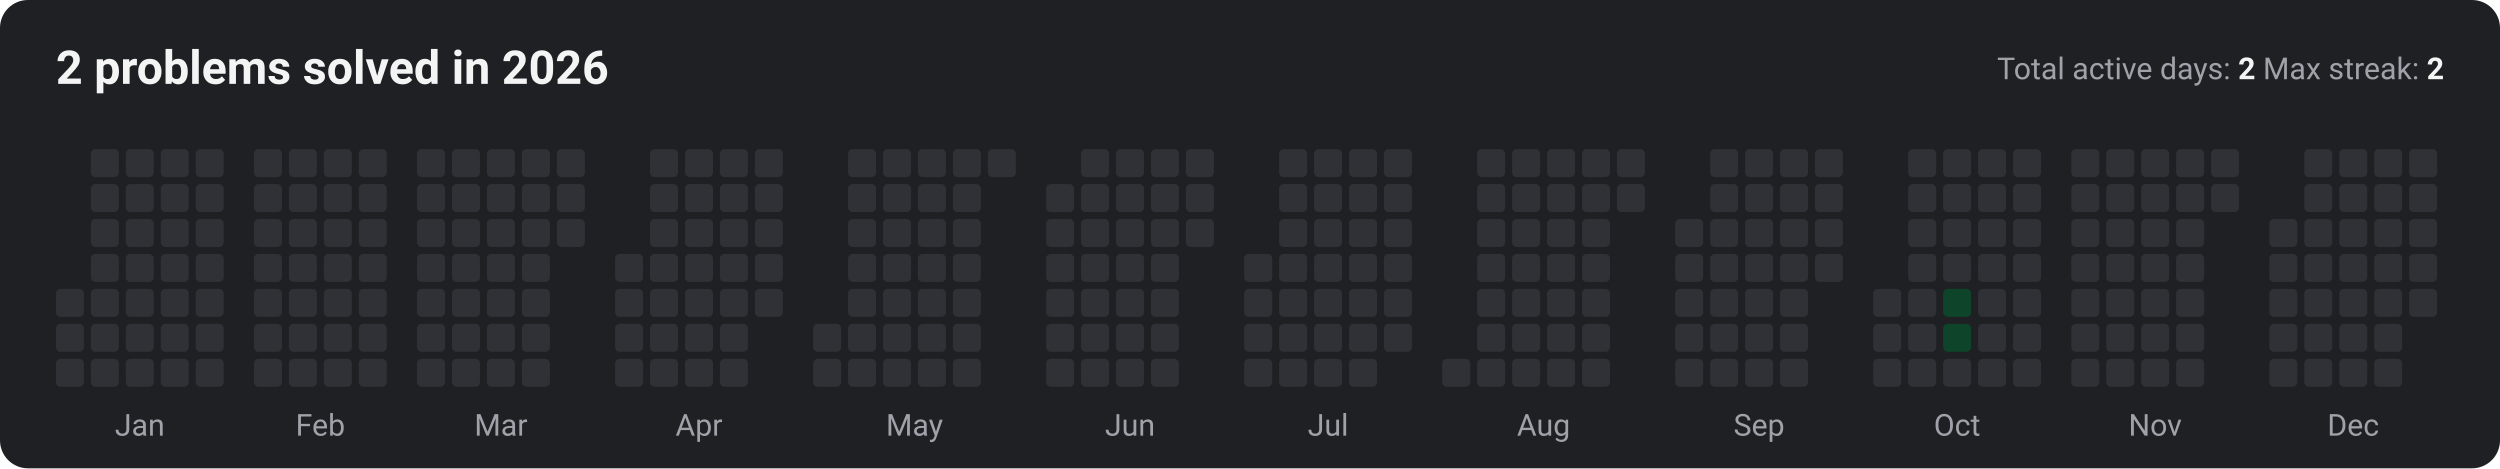
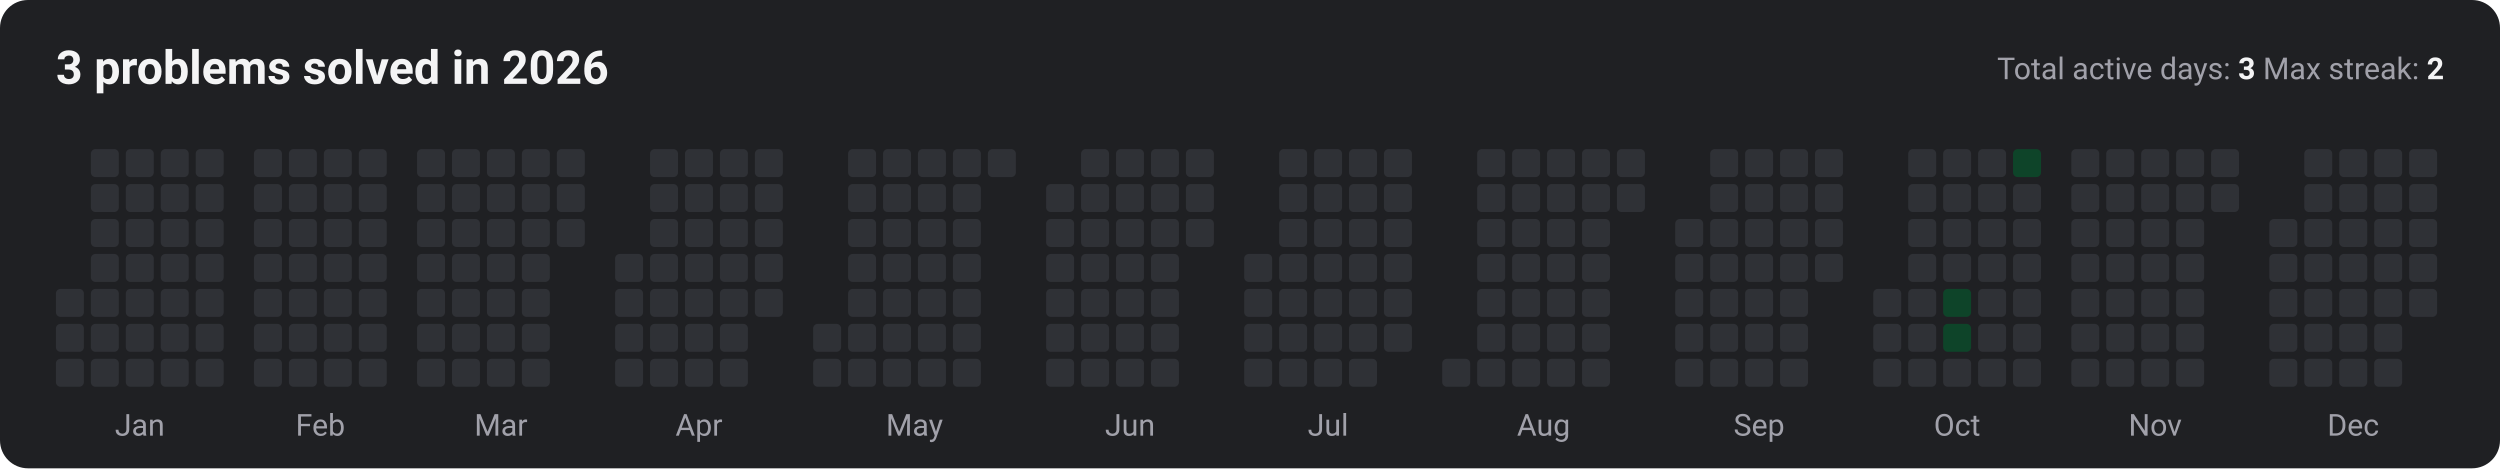
- <svg xmlns="http://www.w3.org/2000/svg" width="1073" height="201" viewBox="0 0 1073 201" role="img" aria-label="2 problems solved in 2026">
+ <svg xmlns="http://www.w3.org/2000/svg" width="1073" height="201" viewBox="0 0 1073 201" role="img" aria-label="3 problems solved in 2026">
  <style>text{font-family:-apple-system,BlinkMacSystemFont,'Segoe UI',Roboto,Helvetica,Arial,sans-serif;fill:#a1a1aa}.h{font-size:20px;font-weight:600;fill:#f4f4f5}.s{font-size:13px}.s b{fill:#f4f4f5;font-weight:600}.m{font-size:13px}</style>
  <rect width="1073" height="201" rx="12" fill="#1f2023" />
-   <text x="24" y="36" class="h">2 problems solved in 2026</text>
-   <text x="1049" y="34" text-anchor="end" class="s">Total active days: <tspan class="s" style="fill:#f4f4f5;font-weight:600">2</tspan>   Max streak: <tspan class="s" style="fill:#f4f4f5;font-weight:600">2</tspan>
+   <text x="24" y="36" class="h">3 problems solved in 2026</text>
+   <text x="1049" y="34" text-anchor="end" class="s">Total active days: <tspan class="s" style="fill:#f4f4f5;font-weight:600">3</tspan>   Max streak: <tspan class="s" style="fill:#f4f4f5;font-weight:600">2</tspan>
  </text>
  <rect x="24" y="124" width="12" height="12" rx="2" fill="#2f3136" />
  <rect x="24" y="139" width="12" height="12" rx="2" fill="#2f3136" />
  <rect x="24" y="154" width="12" height="12" rx="2" fill="#2f3136" />
  <rect x="39" y="64" width="12" height="12" rx="2" fill="#2f3136" />
  <rect x="39" y="79" width="12" height="12" rx="2" fill="#2f3136" />
  <rect x="39" y="94" width="12" height="12" rx="2" fill="#2f3136" />
  <rect x="39" y="109" width="12" height="12" rx="2" fill="#2f3136" />
  <rect x="39" y="124" width="12" height="12" rx="2" fill="#2f3136" />
  <rect x="39" y="139" width="12" height="12" rx="2" fill="#2f3136" />
  <rect x="39" y="154" width="12" height="12" rx="2" fill="#2f3136" />
  <rect x="54" y="64" width="12" height="12" rx="2" fill="#2f3136" />
  <rect x="54" y="79" width="12" height="12" rx="2" fill="#2f3136" />
  <rect x="54" y="94" width="12" height="12" rx="2" fill="#2f3136" />
  <rect x="54" y="109" width="12" height="12" rx="2" fill="#2f3136" />
  <rect x="54" y="124" width="12" height="12" rx="2" fill="#2f3136" />
  <rect x="54" y="139" width="12" height="12" rx="2" fill="#2f3136" />
  <rect x="54" y="154" width="12" height="12" rx="2" fill="#2f3136" />
  <rect x="69" y="64" width="12" height="12" rx="2" fill="#2f3136" />
  <rect x="69" y="79" width="12" height="12" rx="2" fill="#2f3136" />
  <rect x="69" y="94" width="12" height="12" rx="2" fill="#2f3136" />
  <rect x="69" y="109" width="12" height="12" rx="2" fill="#2f3136" />
  <rect x="69" y="124" width="12" height="12" rx="2" fill="#2f3136" />
  <rect x="69" y="139" width="12" height="12" rx="2" fill="#2f3136" />
  <rect x="69" y="154" width="12" height="12" rx="2" fill="#2f3136" />
  <rect x="84" y="64" width="12" height="12" rx="2" fill="#2f3136" />
  <rect x="84" y="79" width="12" height="12" rx="2" fill="#2f3136" />
  <rect x="84" y="94" width="12" height="12" rx="2" fill="#2f3136" />
  <rect x="84" y="109" width="12" height="12" rx="2" fill="#2f3136" />
  <rect x="84" y="124" width="12" height="12" rx="2" fill="#2f3136" />
  <rect x="84" y="139" width="12" height="12" rx="2" fill="#2f3136" />
  <rect x="84" y="154" width="12" height="12" rx="2" fill="#2f3136" />
  <rect x="109" y="64" width="12" height="12" rx="2" fill="#2f3136" />
  <rect x="109" y="79" width="12" height="12" rx="2" fill="#2f3136" />
  <rect x="109" y="94" width="12" height="12" rx="2" fill="#2f3136" />
  <rect x="109" y="109" width="12" height="12" rx="2" fill="#2f3136" />
  <rect x="109" y="124" width="12" height="12" rx="2" fill="#2f3136" />
  <rect x="109" y="139" width="12" height="12" rx="2" fill="#2f3136" />
  <rect x="109" y="154" width="12" height="12" rx="2" fill="#2f3136" />
  <rect x="124" y="64" width="12" height="12" rx="2" fill="#2f3136" />
  <rect x="124" y="79" width="12" height="12" rx="2" fill="#2f3136" />
  <rect x="124" y="94" width="12" height="12" rx="2" fill="#2f3136" />
  <rect x="124" y="109" width="12" height="12" rx="2" fill="#2f3136" />
  <rect x="124" y="124" width="12" height="12" rx="2" fill="#2f3136" />
  <rect x="124" y="139" width="12" height="12" rx="2" fill="#2f3136" />
  <rect x="124" y="154" width="12" height="12" rx="2" fill="#2f3136" />
  <rect x="139" y="64" width="12" height="12" rx="2" fill="#2f3136" />
  <rect x="139" y="79" width="12" height="12" rx="2" fill="#2f3136" />
  <rect x="139" y="94" width="12" height="12" rx="2" fill="#2f3136" />
  <rect x="139" y="109" width="12" height="12" rx="2" fill="#2f3136" />
  <rect x="139" y="124" width="12" height="12" rx="2" fill="#2f3136" />
  <rect x="139" y="139" width="12" height="12" rx="2" fill="#2f3136" />
  <rect x="139" y="154" width="12" height="12" rx="2" fill="#2f3136" />
  <rect x="154" y="64" width="12" height="12" rx="2" fill="#2f3136" />
  <rect x="154" y="79" width="12" height="12" rx="2" fill="#2f3136" />
  <rect x="154" y="94" width="12" height="12" rx="2" fill="#2f3136" />
  <rect x="154" y="109" width="12" height="12" rx="2" fill="#2f3136" />
  <rect x="154" y="124" width="12" height="12" rx="2" fill="#2f3136" />
  <rect x="154" y="139" width="12" height="12" rx="2" fill="#2f3136" />
  <rect x="154" y="154" width="12" height="12" rx="2" fill="#2f3136" />
  <rect x="179" y="64" width="12" height="12" rx="2" fill="#2f3136" />
  <rect x="179" y="79" width="12" height="12" rx="2" fill="#2f3136" />
  <rect x="179" y="94" width="12" height="12" rx="2" fill="#2f3136" />
  <rect x="179" y="109" width="12" height="12" rx="2" fill="#2f3136" />
  <rect x="179" y="124" width="12" height="12" rx="2" fill="#2f3136" />
  <rect x="179" y="139" width="12" height="12" rx="2" fill="#2f3136" />
  <rect x="179" y="154" width="12" height="12" rx="2" fill="#2f3136" />
  <rect x="194" y="64" width="12" height="12" rx="2" fill="#2f3136" />
  <rect x="194" y="79" width="12" height="12" rx="2" fill="#2f3136" />
  <rect x="194" y="94" width="12" height="12" rx="2" fill="#2f3136" />
  <rect x="194" y="109" width="12" height="12" rx="2" fill="#2f3136" />
  <rect x="194" y="124" width="12" height="12" rx="2" fill="#2f3136" />
  <rect x="194" y="139" width="12" height="12" rx="2" fill="#2f3136" />
  <rect x="194" y="154" width="12" height="12" rx="2" fill="#2f3136" />
  <rect x="209" y="64" width="12" height="12" rx="2" fill="#2f3136" />
  <rect x="209" y="79" width="12" height="12" rx="2" fill="#2f3136" />
  <rect x="209" y="94" width="12" height="12" rx="2" fill="#2f3136" />
  <rect x="209" y="109" width="12" height="12" rx="2" fill="#2f3136" />
  <rect x="209" y="124" width="12" height="12" rx="2" fill="#2f3136" />
  <rect x="209" y="139" width="12" height="12" rx="2" fill="#2f3136" />
  <rect x="209" y="154" width="12" height="12" rx="2" fill="#2f3136" />
  <rect x="224" y="64" width="12" height="12" rx="2" fill="#2f3136" />
  <rect x="224" y="79" width="12" height="12" rx="2" fill="#2f3136" />
  <rect x="224" y="94" width="12" height="12" rx="2" fill="#2f3136" />
  <rect x="224" y="109" width="12" height="12" rx="2" fill="#2f3136" />
  <rect x="224" y="124" width="12" height="12" rx="2" fill="#2f3136" />
  <rect x="224" y="139" width="12" height="12" rx="2" fill="#2f3136" />
  <rect x="224" y="154" width="12" height="12" rx="2" fill="#2f3136" />
  <rect x="239" y="64" width="12" height="12" rx="2" fill="#2f3136" />
  <rect x="239" y="79" width="12" height="12" rx="2" fill="#2f3136" />
  <rect x="239" y="94" width="12" height="12" rx="2" fill="#2f3136" />
  <rect x="264" y="109" width="12" height="12" rx="2" fill="#2f3136" />
  <rect x="264" y="124" width="12" height="12" rx="2" fill="#2f3136" />
  <rect x="264" y="139" width="12" height="12" rx="2" fill="#2f3136" />
  <rect x="264" y="154" width="12" height="12" rx="2" fill="#2f3136" />
  <rect x="279" y="64" width="12" height="12" rx="2" fill="#2f3136" />
  <rect x="279" y="79" width="12" height="12" rx="2" fill="#2f3136" />
  <rect x="279" y="94" width="12" height="12" rx="2" fill="#2f3136" />
  <rect x="279" y="109" width="12" height="12" rx="2" fill="#2f3136" />
  <rect x="279" y="124" width="12" height="12" rx="2" fill="#2f3136" />
  <rect x="279" y="139" width="12" height="12" rx="2" fill="#2f3136" />
  <rect x="279" y="154" width="12" height="12" rx="2" fill="#2f3136" />
  <rect x="294" y="64" width="12" height="12" rx="2" fill="#2f3136" />
  <rect x="294" y="79" width="12" height="12" rx="2" fill="#2f3136" />
  <rect x="294" y="94" width="12" height="12" rx="2" fill="#2f3136" />
  <rect x="294" y="109" width="12" height="12" rx="2" fill="#2f3136" />
  <rect x="294" y="124" width="12" height="12" rx="2" fill="#2f3136" />
  <rect x="294" y="139" width="12" height="12" rx="2" fill="#2f3136" />
  <rect x="294" y="154" width="12" height="12" rx="2" fill="#2f3136" />
  <rect x="309" y="64" width="12" height="12" rx="2" fill="#2f3136" />
  <rect x="309" y="79" width="12" height="12" rx="2" fill="#2f3136" />
  <rect x="309" y="94" width="12" height="12" rx="2" fill="#2f3136" />
  <rect x="309" y="109" width="12" height="12" rx="2" fill="#2f3136" />
  <rect x="309" y="124" width="12" height="12" rx="2" fill="#2f3136" />
  <rect x="309" y="139" width="12" height="12" rx="2" fill="#2f3136" />
  <rect x="309" y="154" width="12" height="12" rx="2" fill="#2f3136" />
  <rect x="324" y="64" width="12" height="12" rx="2" fill="#2f3136" />
  <rect x="324" y="79" width="12" height="12" rx="2" fill="#2f3136" />
  <rect x="324" y="94" width="12" height="12" rx="2" fill="#2f3136" />
  <rect x="324" y="109" width="12" height="12" rx="2" fill="#2f3136" />
  <rect x="324" y="124" width="12" height="12" rx="2" fill="#2f3136" />
  <rect x="349" y="139" width="12" height="12" rx="2" fill="#2f3136" />
  <rect x="349" y="154" width="12" height="12" rx="2" fill="#2f3136" />
  <rect x="364" y="64" width="12" height="12" rx="2" fill="#2f3136" />
  <rect x="364" y="79" width="12" height="12" rx="2" fill="#2f3136" />
  <rect x="364" y="94" width="12" height="12" rx="2" fill="#2f3136" />
  <rect x="364" y="109" width="12" height="12" rx="2" fill="#2f3136" />
  <rect x="364" y="124" width="12" height="12" rx="2" fill="#2f3136" />
  <rect x="364" y="139" width="12" height="12" rx="2" fill="#2f3136" />
  <rect x="364" y="154" width="12" height="12" rx="2" fill="#2f3136" />
  <rect x="379" y="64" width="12" height="12" rx="2" fill="#2f3136" />
  <rect x="379" y="79" width="12" height="12" rx="2" fill="#2f3136" />
  <rect x="379" y="94" width="12" height="12" rx="2" fill="#2f3136" />
  <rect x="379" y="109" width="12" height="12" rx="2" fill="#2f3136" />
  <rect x="379" y="124" width="12" height="12" rx="2" fill="#2f3136" />
  <rect x="379" y="139" width="12" height="12" rx="2" fill="#2f3136" />
  <rect x="379" y="154" width="12" height="12" rx="2" fill="#2f3136" />
  <rect x="394" y="64" width="12" height="12" rx="2" fill="#2f3136" />
  <rect x="394" y="79" width="12" height="12" rx="2" fill="#2f3136" />
  <rect x="394" y="94" width="12" height="12" rx="2" fill="#2f3136" />
  <rect x="394" y="109" width="12" height="12" rx="2" fill="#2f3136" />
  <rect x="394" y="124" width="12" height="12" rx="2" fill="#2f3136" />
  <rect x="394" y="139" width="12" height="12" rx="2" fill="#2f3136" />
  <rect x="394" y="154" width="12" height="12" rx="2" fill="#2f3136" />
  <rect x="409" y="64" width="12" height="12" rx="2" fill="#2f3136" />
  <rect x="409" y="79" width="12" height="12" rx="2" fill="#2f3136" />
  <rect x="409" y="94" width="12" height="12" rx="2" fill="#2f3136" />
  <rect x="409" y="109" width="12" height="12" rx="2" fill="#2f3136" />
  <rect x="409" y="124" width="12" height="12" rx="2" fill="#2f3136" />
  <rect x="409" y="139" width="12" height="12" rx="2" fill="#2f3136" />
  <rect x="409" y="154" width="12" height="12" rx="2" fill="#2f3136" />
  <rect x="424" y="64" width="12" height="12" rx="2" fill="#2f3136" />
  <rect x="449" y="79" width="12" height="12" rx="2" fill="#2f3136" />
  <rect x="449" y="94" width="12" height="12" rx="2" fill="#2f3136" />
  <rect x="449" y="109" width="12" height="12" rx="2" fill="#2f3136" />
  <rect x="449" y="124" width="12" height="12" rx="2" fill="#2f3136" />
  <rect x="449" y="139" width="12" height="12" rx="2" fill="#2f3136" />
  <rect x="449" y="154" width="12" height="12" rx="2" fill="#2f3136" />
  <rect x="464" y="64" width="12" height="12" rx="2" fill="#2f3136" />
  <rect x="464" y="79" width="12" height="12" rx="2" fill="#2f3136" />
  <rect x="464" y="94" width="12" height="12" rx="2" fill="#2f3136" />
  <rect x="464" y="109" width="12" height="12" rx="2" fill="#2f3136" />
  <rect x="464" y="124" width="12" height="12" rx="2" fill="#2f3136" />
  <rect x="464" y="139" width="12" height="12" rx="2" fill="#2f3136" />
  <rect x="464" y="154" width="12" height="12" rx="2" fill="#2f3136" />
  <rect x="479" y="64" width="12" height="12" rx="2" fill="#2f3136" />
  <rect x="479" y="79" width="12" height="12" rx="2" fill="#2f3136" />
  <rect x="479" y="94" width="12" height="12" rx="2" fill="#2f3136" />
  <rect x="479" y="109" width="12" height="12" rx="2" fill="#2f3136" />
  <rect x="479" y="124" width="12" height="12" rx="2" fill="#2f3136" />
  <rect x="479" y="139" width="12" height="12" rx="2" fill="#2f3136" />
  <rect x="479" y="154" width="12" height="12" rx="2" fill="#2f3136" />
  <rect x="494" y="64" width="12" height="12" rx="2" fill="#2f3136" />
  <rect x="494" y="79" width="12" height="12" rx="2" fill="#2f3136" />
  <rect x="494" y="94" width="12" height="12" rx="2" fill="#2f3136" />
  <rect x="494" y="109" width="12" height="12" rx="2" fill="#2f3136" />
  <rect x="494" y="124" width="12" height="12" rx="2" fill="#2f3136" />
  <rect x="494" y="139" width="12" height="12" rx="2" fill="#2f3136" />
  <rect x="494" y="154" width="12" height="12" rx="2" fill="#2f3136" />
  <rect x="509" y="64" width="12" height="12" rx="2" fill="#2f3136" />
  <rect x="509" y="79" width="12" height="12" rx="2" fill="#2f3136" />
  <rect x="509" y="94" width="12" height="12" rx="2" fill="#2f3136" />
  <rect x="534" y="109" width="12" height="12" rx="2" fill="#2f3136" />
  <rect x="534" y="124" width="12" height="12" rx="2" fill="#2f3136" />
  <rect x="534" y="139" width="12" height="12" rx="2" fill="#2f3136" />
  <rect x="534" y="154" width="12" height="12" rx="2" fill="#2f3136" />
  <rect x="549" y="64" width="12" height="12" rx="2" fill="#2f3136" />
  <rect x="549" y="79" width="12" height="12" rx="2" fill="#2f3136" />
  <rect x="549" y="94" width="12" height="12" rx="2" fill="#2f3136" />
  <rect x="549" y="109" width="12" height="12" rx="2" fill="#2f3136" />
  <rect x="549" y="124" width="12" height="12" rx="2" fill="#2f3136" />
  <rect x="549" y="139" width="12" height="12" rx="2" fill="#2f3136" />
  <rect x="549" y="154" width="12" height="12" rx="2" fill="#2f3136" />
  <rect x="564" y="64" width="12" height="12" rx="2" fill="#2f3136" />
  <rect x="564" y="79" width="12" height="12" rx="2" fill="#2f3136" />
  <rect x="564" y="94" width="12" height="12" rx="2" fill="#2f3136" />
  <rect x="564" y="109" width="12" height="12" rx="2" fill="#2f3136" />
  <rect x="564" y="124" width="12" height="12" rx="2" fill="#2f3136" />
  <rect x="564" y="139" width="12" height="12" rx="2" fill="#2f3136" />
  <rect x="564" y="154" width="12" height="12" rx="2" fill="#2f3136" />
  <rect x="579" y="64" width="12" height="12" rx="2" fill="#2f3136" />
  <rect x="579" y="79" width="12" height="12" rx="2" fill="#2f3136" />
  <rect x="579" y="94" width="12" height="12" rx="2" fill="#2f3136" />
  <rect x="579" y="109" width="12" height="12" rx="2" fill="#2f3136" />
  <rect x="579" y="124" width="12" height="12" rx="2" fill="#2f3136" />
  <rect x="579" y="139" width="12" height="12" rx="2" fill="#2f3136" />
  <rect x="579" y="154" width="12" height="12" rx="2" fill="#2f3136" />
  <rect x="594" y="64" width="12" height="12" rx="2" fill="#2f3136" />
  <rect x="594" y="79" width="12" height="12" rx="2" fill="#2f3136" />
  <rect x="594" y="94" width="12" height="12" rx="2" fill="#2f3136" />
  <rect x="594" y="109" width="12" height="12" rx="2" fill="#2f3136" />
  <rect x="594" y="124" width="12" height="12" rx="2" fill="#2f3136" />
  <rect x="594" y="139" width="12" height="12" rx="2" fill="#2f3136" />
  <rect x="619" y="154" width="12" height="12" rx="2" fill="#2f3136" />
  <rect x="634" y="64" width="12" height="12" rx="2" fill="#2f3136" />
  <rect x="634" y="79" width="12" height="12" rx="2" fill="#2f3136" />
  <rect x="634" y="94" width="12" height="12" rx="2" fill="#2f3136" />
  <rect x="634" y="109" width="12" height="12" rx="2" fill="#2f3136" />
  <rect x="634" y="124" width="12" height="12" rx="2" fill="#2f3136" />
  <rect x="634" y="139" width="12" height="12" rx="2" fill="#2f3136" />
  <rect x="634" y="154" width="12" height="12" rx="2" fill="#2f3136" />
  <rect x="649" y="64" width="12" height="12" rx="2" fill="#2f3136" />
  <rect x="649" y="79" width="12" height="12" rx="2" fill="#2f3136" />
  <rect x="649" y="94" width="12" height="12" rx="2" fill="#2f3136" />
  <rect x="649" y="109" width="12" height="12" rx="2" fill="#2f3136" />
  <rect x="649" y="124" width="12" height="12" rx="2" fill="#2f3136" />
  <rect x="649" y="139" width="12" height="12" rx="2" fill="#2f3136" />
  <rect x="649" y="154" width="12" height="12" rx="2" fill="#2f3136" />
  <rect x="664" y="64" width="12" height="12" rx="2" fill="#2f3136" />
  <rect x="664" y="79" width="12" height="12" rx="2" fill="#2f3136" />
  <rect x="664" y="94" width="12" height="12" rx="2" fill="#2f3136" />
  <rect x="664" y="109" width="12" height="12" rx="2" fill="#2f3136" />
  <rect x="664" y="124" width="12" height="12" rx="2" fill="#2f3136" />
  <rect x="664" y="139" width="12" height="12" rx="2" fill="#2f3136" />
  <rect x="664" y="154" width="12" height="12" rx="2" fill="#2f3136" />
  <rect x="679" y="64" width="12" height="12" rx="2" fill="#2f3136" />
  <rect x="679" y="79" width="12" height="12" rx="2" fill="#2f3136" />
  <rect x="679" y="94" width="12" height="12" rx="2" fill="#2f3136" />
  <rect x="679" y="109" width="12" height="12" rx="2" fill="#2f3136" />
  <rect x="679" y="124" width="12" height="12" rx="2" fill="#2f3136" />
  <rect x="679" y="139" width="12" height="12" rx="2" fill="#2f3136" />
  <rect x="679" y="154" width="12" height="12" rx="2" fill="#2f3136" />
  <rect x="694" y="64" width="12" height="12" rx="2" fill="#2f3136" />
  <rect x="694" y="79" width="12" height="12" rx="2" fill="#2f3136" />
  <rect x="719" y="94" width="12" height="12" rx="2" fill="#2f3136" />
  <rect x="719" y="109" width="12" height="12" rx="2" fill="#2f3136" />
  <rect x="719" y="124" width="12" height="12" rx="2" fill="#2f3136" />
  <rect x="719" y="139" width="12" height="12" rx="2" fill="#2f3136" />
  <rect x="719" y="154" width="12" height="12" rx="2" fill="#2f3136" />
  <rect x="734" y="64" width="12" height="12" rx="2" fill="#2f3136" />
  <rect x="734" y="79" width="12" height="12" rx="2" fill="#2f3136" />
  <rect x="734" y="94" width="12" height="12" rx="2" fill="#2f3136" />
  <rect x="734" y="109" width="12" height="12" rx="2" fill="#2f3136" />
  <rect x="734" y="124" width="12" height="12" rx="2" fill="#2f3136" />
  <rect x="734" y="139" width="12" height="12" rx="2" fill="#2f3136" />
  <rect x="734" y="154" width="12" height="12" rx="2" fill="#2f3136" />
  <rect x="749" y="64" width="12" height="12" rx="2" fill="#2f3136" />
  <rect x="749" y="79" width="12" height="12" rx="2" fill="#2f3136" />
  <rect x="749" y="94" width="12" height="12" rx="2" fill="#2f3136" />
  <rect x="749" y="109" width="12" height="12" rx="2" fill="#2f3136" />
  <rect x="749" y="124" width="12" height="12" rx="2" fill="#2f3136" />
  <rect x="749" y="139" width="12" height="12" rx="2" fill="#2f3136" />
  <rect x="749" y="154" width="12" height="12" rx="2" fill="#2f3136" />
  <rect x="764" y="64" width="12" height="12" rx="2" fill="#2f3136" />
  <rect x="764" y="79" width="12" height="12" rx="2" fill="#2f3136" />
  <rect x="764" y="94" width="12" height="12" rx="2" fill="#2f3136" />
  <rect x="764" y="109" width="12" height="12" rx="2" fill="#2f3136" />
  <rect x="764" y="124" width="12" height="12" rx="2" fill="#2f3136" />
  <rect x="764" y="139" width="12" height="12" rx="2" fill="#2f3136" />
  <rect x="764" y="154" width="12" height="12" rx="2" fill="#2f3136" />
  <rect x="779" y="64" width="12" height="12" rx="2" fill="#2f3136" />
  <rect x="779" y="79" width="12" height="12" rx="2" fill="#2f3136" />
  <rect x="779" y="94" width="12" height="12" rx="2" fill="#2f3136" />
  <rect x="779" y="109" width="12" height="12" rx="2" fill="#2f3136" />
  <rect x="804" y="124" width="12" height="12" rx="2" fill="#2f3136" />
  <rect x="804" y="139" width="12" height="12" rx="2" fill="#2f3136" />
  <rect x="804" y="154" width="12" height="12" rx="2" fill="#2f3136" />
  <rect x="819" y="64" width="12" height="12" rx="2" fill="#2f3136" />
  <rect x="819" y="79" width="12" height="12" rx="2" fill="#2f3136" />
  <rect x="819" y="94" width="12" height="12" rx="2" fill="#2f3136" />
  <rect x="819" y="109" width="12" height="12" rx="2" fill="#2f3136" />
  <rect x="819" y="124" width="12" height="12" rx="2" fill="#2f3136" />
  <rect x="819" y="139" width="12" height="12" rx="2" fill="#2f3136" />
  <rect x="819" y="154" width="12" height="12" rx="2" fill="#2f3136" />
  <rect x="834" y="64" width="12" height="12" rx="2" fill="#2f3136" />
  <rect x="834" y="79" width="12" height="12" rx="2" fill="#2f3136" />
  <rect x="834" y="94" width="12" height="12" rx="2" fill="#2f3136" />
  <rect x="834" y="109" width="12" height="12" rx="2" fill="#2f3136" />
  <rect x="834" y="124" width="12" height="12" rx="2" fill="#0e4429" />
  <rect x="834" y="139" width="12" height="12" rx="2" fill="#0e4429" />
  <rect x="834" y="154" width="12" height="12" rx="2" fill="#2f3136" />
  <rect x="849" y="64" width="12" height="12" rx="2" fill="#2f3136" />
  <rect x="849" y="79" width="12" height="12" rx="2" fill="#2f3136" />
  <rect x="849" y="94" width="12" height="12" rx="2" fill="#2f3136" />
  <rect x="849" y="109" width="12" height="12" rx="2" fill="#2f3136" />
  <rect x="849" y="124" width="12" height="12" rx="2" fill="#2f3136" />
  <rect x="849" y="139" width="12" height="12" rx="2" fill="#2f3136" />
  <rect x="849" y="154" width="12" height="12" rx="2" fill="#2f3136" />
-   <rect x="864" y="64" width="12" height="12" rx="2" fill="#2f3136" />
+   <rect x="864" y="64" width="12" height="12" rx="2" fill="#0e4429" />
  <rect x="864" y="79" width="12" height="12" rx="2" fill="#2f3136" />
  <rect x="864" y="94" width="12" height="12" rx="2" fill="#2f3136" />
  <rect x="864" y="109" width="12" height="12" rx="2" fill="#2f3136" />
  <rect x="864" y="124" width="12" height="12" rx="2" fill="#2f3136" />
  <rect x="864" y="139" width="12" height="12" rx="2" fill="#2f3136" />
  <rect x="864" y="154" width="12" height="12" rx="2" fill="#2f3136" />
  <rect x="889" y="64" width="12" height="12" rx="2" fill="#2f3136" />
  <rect x="889" y="79" width="12" height="12" rx="2" fill="#2f3136" />
  <rect x="889" y="94" width="12" height="12" rx="2" fill="#2f3136" />
  <rect x="889" y="109" width="12" height="12" rx="2" fill="#2f3136" />
  <rect x="889" y="124" width="12" height="12" rx="2" fill="#2f3136" />
  <rect x="889" y="139" width="12" height="12" rx="2" fill="#2f3136" />
  <rect x="889" y="154" width="12" height="12" rx="2" fill="#2f3136" />
  <rect x="904" y="64" width="12" height="12" rx="2" fill="#2f3136" />
  <rect x="904" y="79" width="12" height="12" rx="2" fill="#2f3136" />
  <rect x="904" y="94" width="12" height="12" rx="2" fill="#2f3136" />
  <rect x="904" y="109" width="12" height="12" rx="2" fill="#2f3136" />
  <rect x="904" y="124" width="12" height="12" rx="2" fill="#2f3136" />
  <rect x="904" y="139" width="12" height="12" rx="2" fill="#2f3136" />
  <rect x="904" y="154" width="12" height="12" rx="2" fill="#2f3136" />
  <rect x="919" y="64" width="12" height="12" rx="2" fill="#2f3136" />
  <rect x="919" y="79" width="12" height="12" rx="2" fill="#2f3136" />
  <rect x="919" y="94" width="12" height="12" rx="2" fill="#2f3136" />
  <rect x="919" y="109" width="12" height="12" rx="2" fill="#2f3136" />
  <rect x="919" y="124" width="12" height="12" rx="2" fill="#2f3136" />
  <rect x="919" y="139" width="12" height="12" rx="2" fill="#2f3136" />
  <rect x="919" y="154" width="12" height="12" rx="2" fill="#2f3136" />
  <rect x="934" y="64" width="12" height="12" rx="2" fill="#2f3136" />
  <rect x="934" y="79" width="12" height="12" rx="2" fill="#2f3136" />
  <rect x="934" y="94" width="12" height="12" rx="2" fill="#2f3136" />
  <rect x="934" y="109" width="12" height="12" rx="2" fill="#2f3136" />
  <rect x="934" y="124" width="12" height="12" rx="2" fill="#2f3136" />
  <rect x="934" y="139" width="12" height="12" rx="2" fill="#2f3136" />
  <rect x="934" y="154" width="12" height="12" rx="2" fill="#2f3136" />
  <rect x="949" y="64" width="12" height="12" rx="2" fill="#2f3136" />
  <rect x="949" y="79" width="12" height="12" rx="2" fill="#2f3136" />
  <rect x="974" y="94" width="12" height="12" rx="2" fill="#2f3136" />
  <rect x="974" y="109" width="12" height="12" rx="2" fill="#2f3136" />
  <rect x="974" y="124" width="12" height="12" rx="2" fill="#2f3136" />
  <rect x="974" y="139" width="12" height="12" rx="2" fill="#2f3136" />
  <rect x="974" y="154" width="12" height="12" rx="2" fill="#2f3136" />
  <rect x="989" y="64" width="12" height="12" rx="2" fill="#2f3136" />
  <rect x="989" y="79" width="12" height="12" rx="2" fill="#2f3136" />
  <rect x="989" y="94" width="12" height="12" rx="2" fill="#2f3136" />
  <rect x="989" y="109" width="12" height="12" rx="2" fill="#2f3136" />
  <rect x="989" y="124" width="12" height="12" rx="2" fill="#2f3136" />
  <rect x="989" y="139" width="12" height="12" rx="2" fill="#2f3136" />
  <rect x="989" y="154" width="12" height="12" rx="2" fill="#2f3136" />
  <rect x="1004" y="64" width="12" height="12" rx="2" fill="#2f3136" />
  <rect x="1004" y="79" width="12" height="12" rx="2" fill="#2f3136" />
  <rect x="1004" y="94" width="12" height="12" rx="2" fill="#2f3136" />
  <rect x="1004" y="109" width="12" height="12" rx="2" fill="#2f3136" />
  <rect x="1004" y="124" width="12" height="12" rx="2" fill="#2f3136" />
  <rect x="1004" y="139" width="12" height="12" rx="2" fill="#2f3136" />
  <rect x="1004" y="154" width="12" height="12" rx="2" fill="#2f3136" />
  <rect x="1019" y="64" width="12" height="12" rx="2" fill="#2f3136" />
  <rect x="1019" y="79" width="12" height="12" rx="2" fill="#2f3136" />
  <rect x="1019" y="94" width="12" height="12" rx="2" fill="#2f3136" />
  <rect x="1019" y="109" width="12" height="12" rx="2" fill="#2f3136" />
  <rect x="1019" y="124" width="12" height="12" rx="2" fill="#2f3136" />
  <rect x="1019" y="139" width="12" height="12" rx="2" fill="#2f3136" />
  <rect x="1019" y="154" width="12" height="12" rx="2" fill="#2f3136" />
  <rect x="1034" y="64" width="12" height="12" rx="2" fill="#2f3136" />
  <rect x="1034" y="79" width="12" height="12" rx="2" fill="#2f3136" />
  <rect x="1034" y="94" width="12" height="12" rx="2" fill="#2f3136" />
  <rect x="1034" y="109" width="12" height="12" rx="2" fill="#2f3136" />
  <rect x="1034" y="124" width="12" height="12" rx="2" fill="#2f3136" />
  <text x="60" y="187" text-anchor="middle" class="m">Jan</text>
  <text x="137.5" y="187" text-anchor="middle" class="m">Feb</text>
  <text x="215" y="187" text-anchor="middle" class="m">Mar</text>
  <text x="300" y="187" text-anchor="middle" class="m">Apr</text>
  <text x="392.5" y="187" text-anchor="middle" class="m">May</text>
  <text x="485" y="187" text-anchor="middle" class="m">Jun</text>
  <text x="570" y="187" text-anchor="middle" class="m">Jul</text>
  <text x="662.5" y="187" text-anchor="middle" class="m">Aug</text>
  <text x="755" y="187" text-anchor="middle" class="m">Sep</text>
  <text x="840" y="187" text-anchor="middle" class="m">Oct</text>
  <text x="925" y="187" text-anchor="middle" class="m">Nov</text>
  <text x="1010" y="187" text-anchor="middle" class="m">Dec</text>
</svg>
